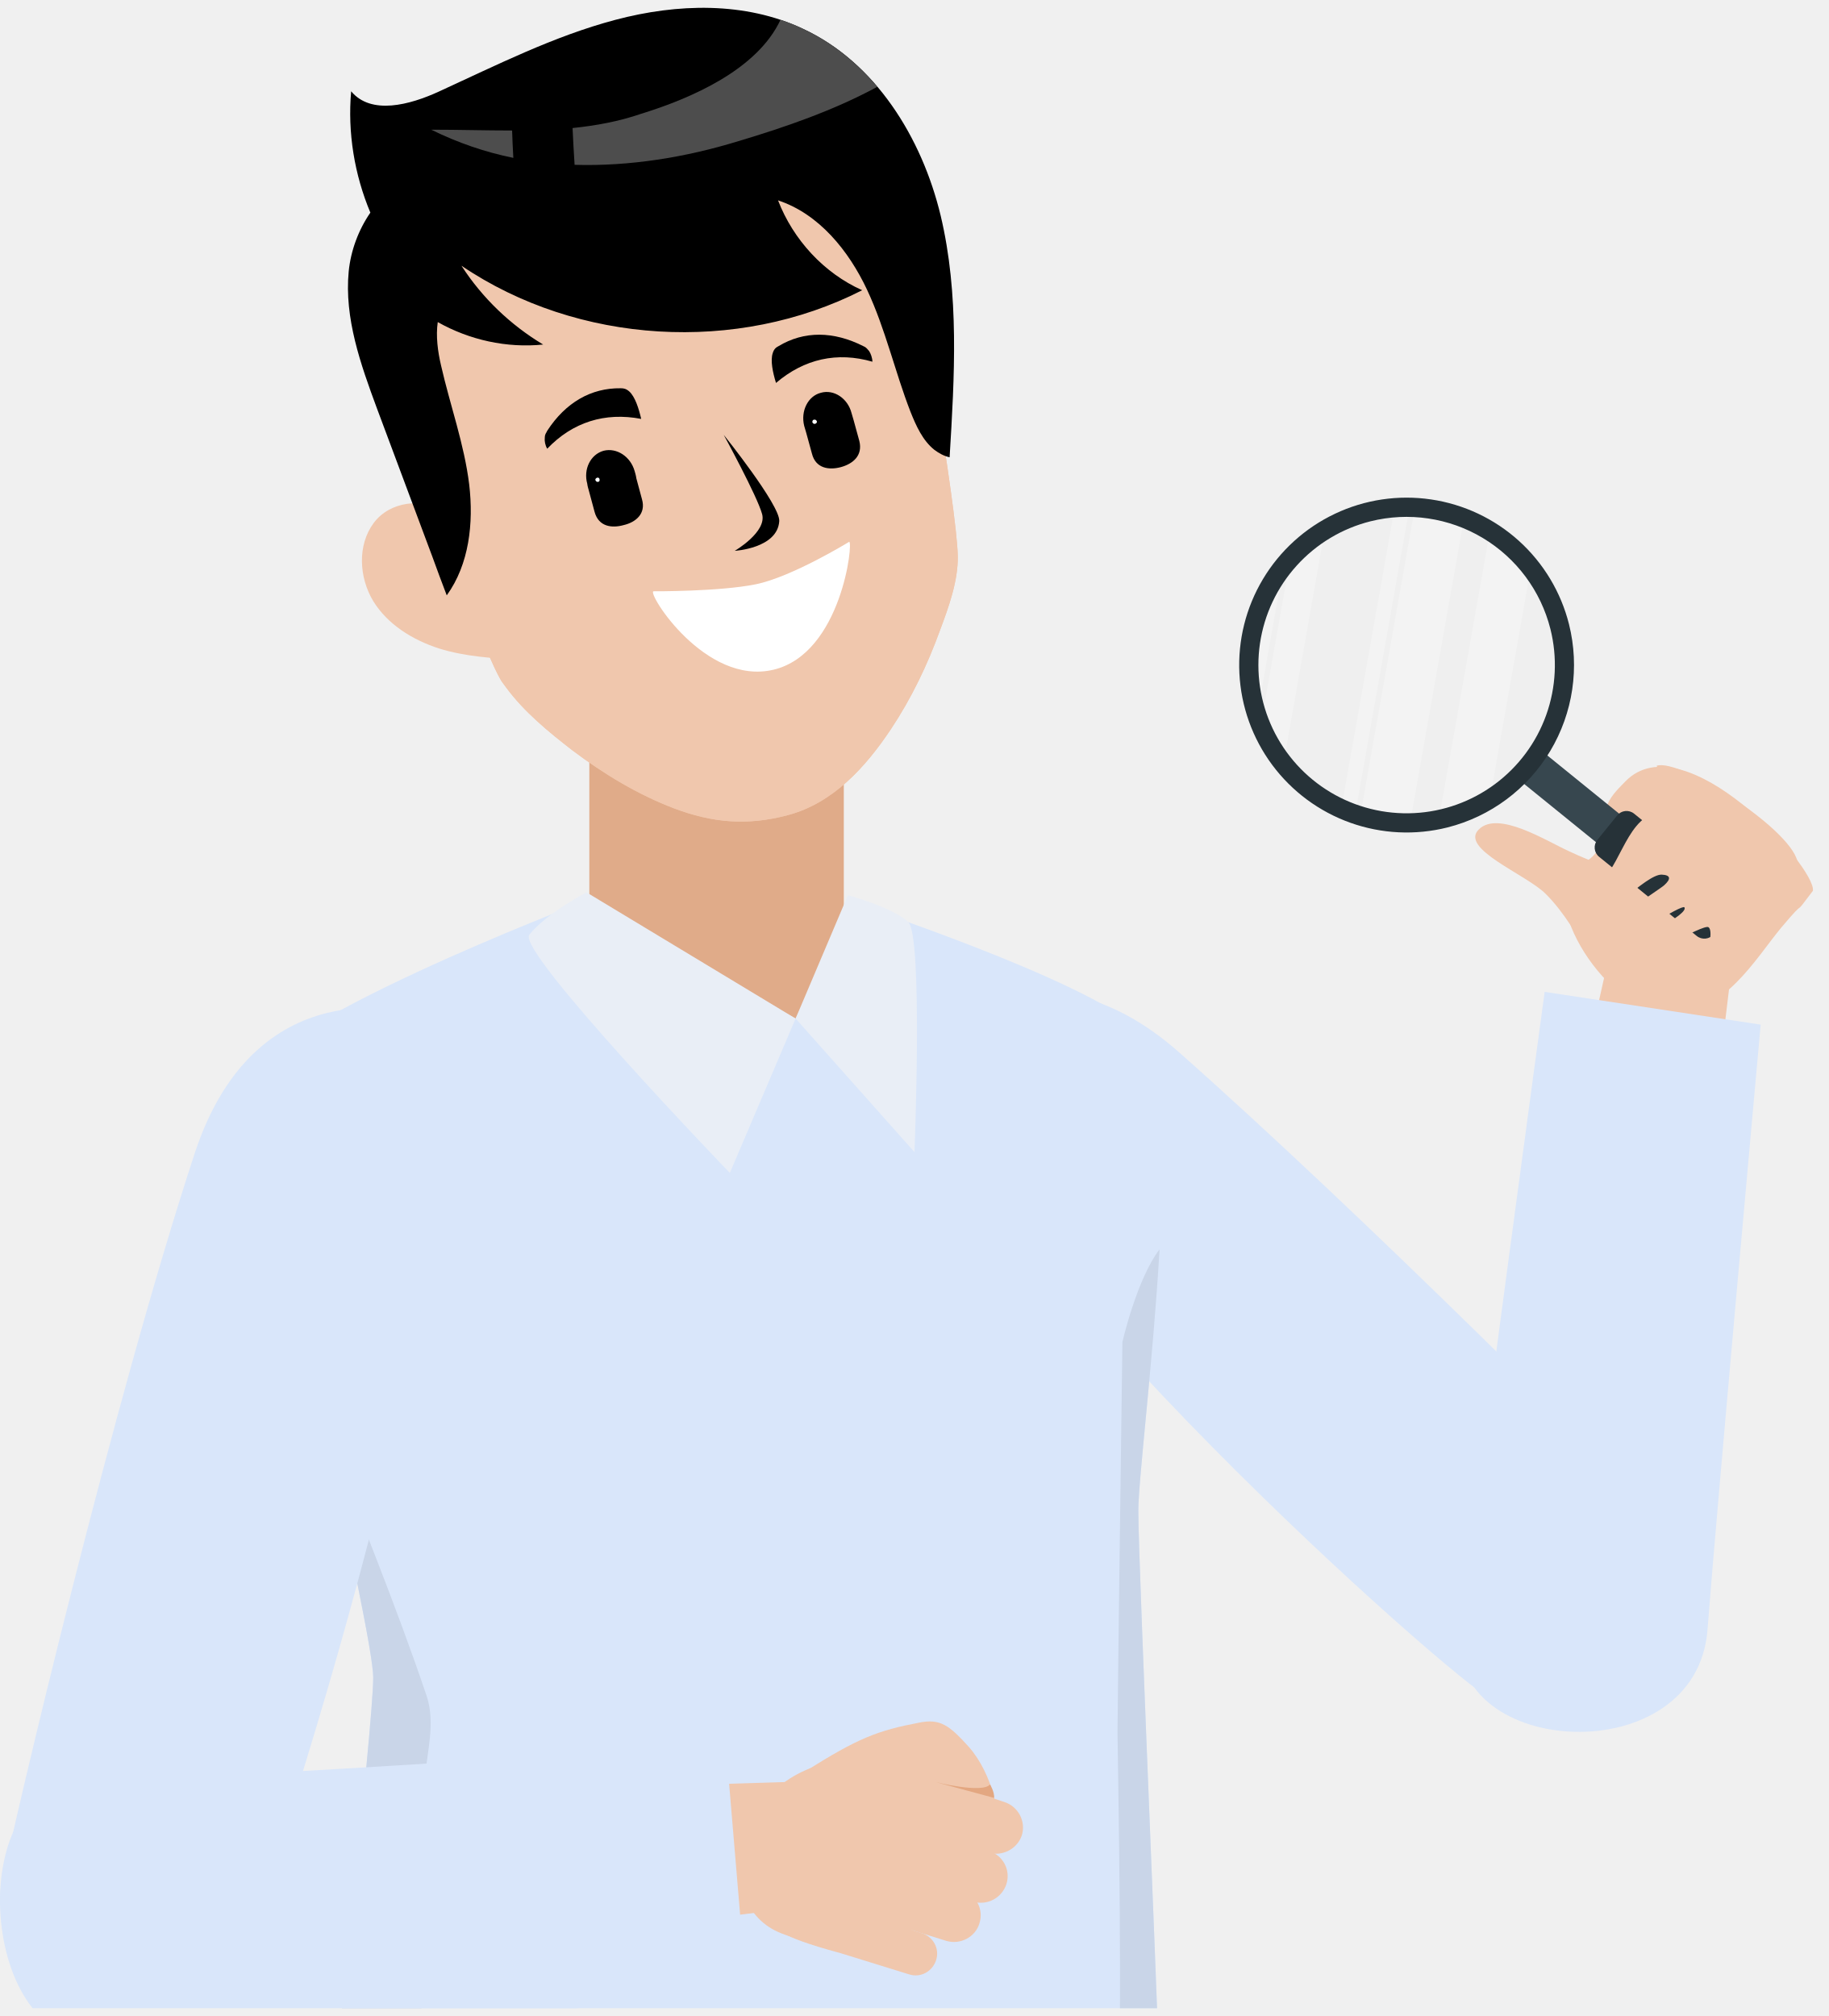
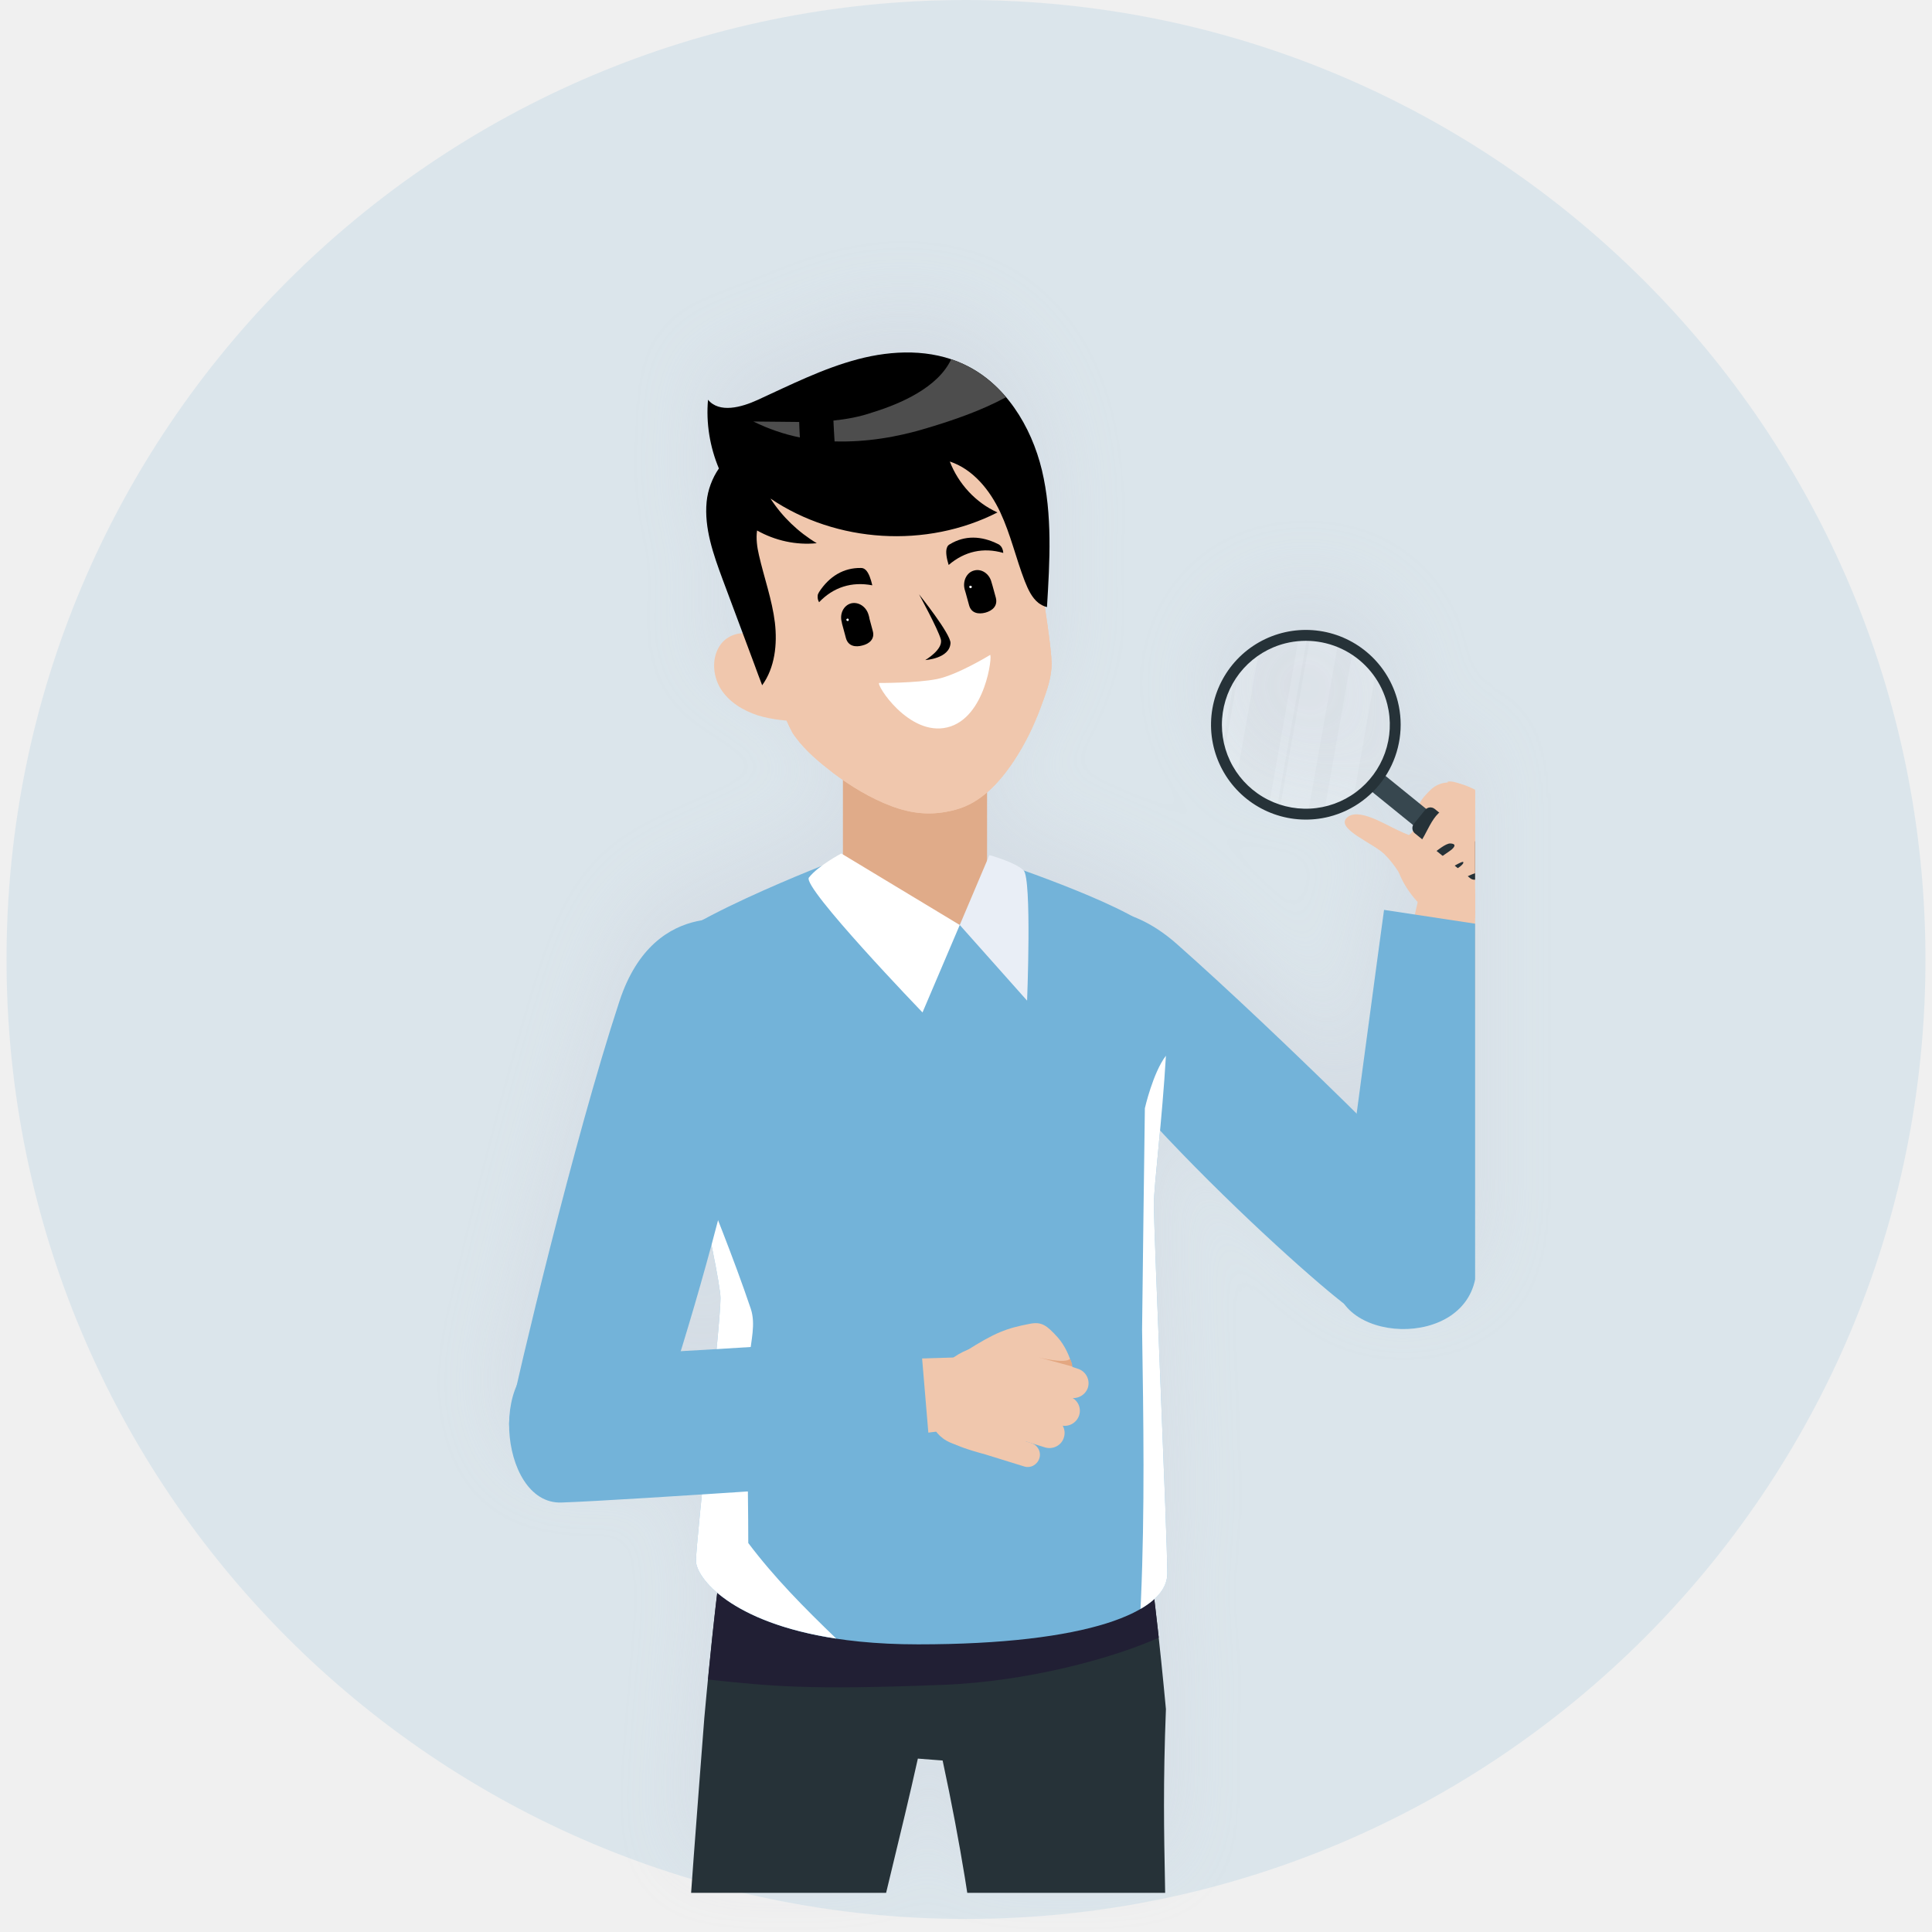
- <svg xmlns="http://www.w3.org/2000/svg" width="117" height="129" viewBox="0 0 117 129" fill="none">
-   <g clip-path="url(#clip0_155_16367)">
-     <path d="M59.245 66.194C59.245 66.194 66.407 59.372 75.424 67.318C86.951 77.512 104.254 94.763 106.737 97.69C109.22 100.643 101.248 113.111 94.661 108.223C89.016 104.068 57.964 75.839 59.245 66.194Z" fill="#D9E6FA" />
-     <path d="M110.878 61.269L109.254 74.699L100.17 73.6L103.076 60.615L110.878 61.269Z" fill="#F0C7AD" />
-     <path d="M101.113 60.222C101.113 60.222 100.118 58.39 98.888 57.185C97.657 55.955 93.364 54.306 94.621 53.075C95.851 51.845 98.888 53.782 100.38 54.463C101.846 55.17 104.778 56.217 105.171 56.374C105.563 56.531 102.16 61.296 101.113 60.222Z" fill="#F0C7AD" />
-     <path d="M100.903 55.301C100.903 55.301 102.867 55.248 102.762 51.714C103 51 103.423 50.591 104 50C107.791 46.119 116.209 55.482 116 57C114.5 59 115.851 57.133 113.993 59.332C112.317 61.348 110.328 64.908 106.82 64.908C102.971 64.908 98.128 57.552 100.903 55.301Z" fill="#F0C7AD" />
-     <path d="M98.54 47.962L97.059 49.788L103.771 55.229L105.251 53.403L98.54 47.962Z" fill="#37474F" />
-     <path d="M103.476 52.178L102.206 53.744C101.939 54.074 101.989 54.559 102.32 54.827L108.567 59.891C108.897 60.159 109.382 60.108 109.65 59.778L110.919 58.212C111.187 57.882 111.136 57.397 110.806 57.129L104.559 52.065C104.228 51.797 103.743 51.848 103.476 52.178Z" fill="#263238" />
-     <g opacity="0.2">
-       <path d="M95.979 35.187C97.436 36.369 98.51 37.957 99.066 39.749C99.621 41.542 99.632 43.459 99.098 45.257C98.564 47.056 97.508 48.656 96.065 49.855C94.621 51.054 92.855 51.798 90.988 51.993C89.122 52.188 87.24 51.825 85.58 50.95C83.92 50.075 82.556 48.728 81.662 47.078C80.768 45.429 80.382 43.551 80.555 41.683C80.728 39.814 81.451 38.039 82.633 36.581C83.418 35.613 84.385 34.809 85.481 34.215C86.576 33.621 87.778 33.249 89.017 33.12C90.256 32.99 91.509 33.106 92.704 33.461C93.898 33.816 95.011 34.402 95.979 35.187Z" fill="white" />
-       <path d="M97.805 37.156C99.228 39.214 99.781 41.749 99.344 44.213C98.908 46.676 97.517 48.867 95.475 50.311L97.805 37.156Z" fill="#EBEBEB" />
-       <path d="M89.127 33.11L85.933 51.128C84.468 50.432 83.205 49.373 82.266 48.05L84.619 34.748C85.956 33.825 87.509 33.261 89.127 33.11Z" fill="#EBEBEB" />
-       <path d="M95.219 34.629L92.178 51.792C91.572 51.933 90.954 52.015 90.332 52.037L93.57 33.762C94.148 33.994 94.7 34.285 95.219 34.629Z" fill="#EBEBEB" />
-       <path d="M90.425 33.08L87.144 51.604C87.034 51.57 86.924 51.533 86.817 51.495L90.081 33.071C90.195 33.071 90.31 33.072 90.425 33.08Z" fill="#EBEBEB" />
-       <path d="M82.343 36.959L80.886 45.178C80.806 44.906 80.74 44.628 80.687 44.349L81.871 37.662C82.016 37.424 82.173 37.19 82.343 36.959Z" fill="#EBEBEB" />
+ <svg xmlns="http://www.w3.org/2000/svg" width="148" height="148" viewBox="0 0 148 148" fill="none">
+   <path d="M74 147C114.593 147 147.5 114.093 147.5 73.5C147.5 32.907 114.593 0 74 0C33.407 0 0.5 32.907 0.5 73.5C0.5 114.093 33.407 147 74 147Z" fill="#1581BF" fill-opacity="0.09" />
+   <g filter="url(#filter0_d_48_32550)">
+     <mask id="mask0_48_32550" style="mask-type:alpha" maskUnits="userSpaceOnUse" x="0" y="0" width="148" height="147">
+       <path d="M74 147C114.593 147 147.5 114.093 147.5 73.5C147.5 32.907 114.593 0 74 0C33.407 0 0.5 32.907 0.5 73.5C0.5 114.093 33.407 147 74 147Z" fill="#E6F4F4" />
+     </mask>
+     <g mask="url(#mask0_48_32550)">
+ </g>
+     <g clip-path="url(#clip0_48_32550)">
+       <path d="M79.176 71.55C79.176 71.55 84.033 66.923 90.148 72.312C97.965 79.225 109.699 90.923 111.383 92.908C113.066 94.911 107.66 103.366 103.194 100.051C99.365 97.233 78.308 78.09 79.176 71.55Z" fill="#73B3D9" />
+       <path d="M114.19 68.21L113.09 77.317L106.929 76.572L108.9 67.766L114.19 68.21Z" fill="#F0C7AD" />
+       <path d="M107.569 67.5C107.569 67.5 106.894 66.257 106.06 65.441C105.225 64.606 102.314 63.488 103.166 62.653C104 61.819 106.06 63.133 107.072 63.594C108.066 64.074 110.054 64.784 110.32 64.89C110.587 64.997 108.279 68.228 107.569 67.5Z" fill="#F0C7AD" />
+       <path d="M107.426 64.162C107.426 64.162 108.758 64.127 108.687 61.73C108.848 61.246 109.135 60.968 109.526 60.568C112.097 57.936 117.806 64.285 117.664 65.315C116.647 66.671 117.563 65.405 116.303 66.896C115.167 68.263 113.817 70.678 111.439 70.678C108.829 70.678 105.545 65.689 107.426 64.162Z" fill="#F0C7AD" />
+       <path d="M105.824 59.185L104.82 60.424L109.371 64.114L110.375 62.875L105.824 59.185Z" fill="#37474F" />
+       <path d="M109.171 62.045L108.31 63.106C108.128 63.331 108.163 63.659 108.387 63.841L112.623 67.275C112.847 67.457 113.176 67.423 113.358 67.199L114.219 66.137C114.4 65.913 114.366 65.584 114.142 65.402L109.905 61.968C109.681 61.786 109.352 61.821 109.171 62.045Z" fill="#263238" />
+       <g opacity="0.2">
+         <path d="M104.087 50.523C105.075 51.324 105.804 52.401 106.18 53.617C106.557 54.832 106.564 56.132 106.202 57.352C105.84 58.572 105.124 59.657 104.145 60.47C103.166 61.283 101.968 61.787 100.703 61.919C99.437 62.051 98.161 61.806 97.035 61.212C95.909 60.619 94.985 59.705 94.378 58.587C93.772 57.468 93.511 56.195 93.628 54.928C93.745 53.66 94.235 52.457 95.037 51.468C95.569 50.812 96.225 50.267 96.968 49.864C97.711 49.461 98.526 49.208 99.366 49.121C100.206 49.033 101.056 49.111 101.866 49.352C102.676 49.593 103.431 49.99 104.087 50.523Z" fill="white" />
+         <path d="M105.325 51.858C106.29 53.253 106.665 54.973 106.369 56.643C106.073 58.314 105.13 59.8 103.745 60.779L105.325 51.858Z" fill="#EBEBEB" />
+         <path d="M99.44 49.114L97.275 61.333C96.281 60.861 95.425 60.142 94.787 59.246L96.383 50.225C97.29 49.599 98.343 49.217 99.44 49.114Z" fill="#EBEBEB" />
+         <path d="M103.572 50.144L101.51 61.783C101.099 61.879 100.68 61.934 100.258 61.949L102.453 49.556C102.845 49.714 103.22 49.911 103.572 50.144Z" fill="#EBEBEB" />
+         <path d="M100.321 49.094L98.096 61.656C98.021 61.632 97.947 61.607 97.874 61.582L100.087 49.087C100.164 49.088 100.243 49.089 100.321 49.094Z" fill="#EBEBEB" />
+         <path d="M94.84 51.724L93.852 57.298C93.798 57.113 93.753 56.925 93.717 56.736L94.52 52.201C94.619 52.04 94.725 51.881 94.84 51.724Z" fill="#EBEBEB" />
+       </g>
+       <path d="M101.807 62.566C100.413 62.916 98.947 62.846 97.594 62.363C96.24 61.88 95.06 61.007 94.203 59.854C93.346 58.7 92.85 57.319 92.778 55.883C92.707 54.448 93.062 53.024 93.8 51.791C94.537 50.558 95.624 49.571 96.922 48.955C98.221 48.34 99.673 48.123 101.094 48.333C102.516 48.542 103.843 49.169 104.909 50.133C105.975 51.097 106.73 52.355 107.081 53.749C107.548 55.617 107.255 57.595 106.267 59.248C105.278 60.901 103.674 62.094 101.807 62.566ZM98.466 49.282C97.232 49.592 96.118 50.262 95.264 51.205C94.411 52.148 93.856 53.324 93.671 54.582C93.486 55.841 93.677 57.126 94.222 58.276C94.767 59.425 95.641 60.387 96.733 61.04C97.825 61.693 99.085 62.008 100.356 61.944C101.627 61.881 102.85 61.442 103.871 60.683C104.892 59.925 105.665 58.88 106.093 57.682C106.52 56.484 106.583 55.186 106.273 53.952C105.855 52.298 104.799 50.878 103.335 50.002C101.871 49.127 100.12 48.868 98.466 49.282Z" fill="#263238" />
+       <path d="M115.398 71.122C115.398 71.122 113.498 92.052 113.09 97.378C112.611 103.609 101.764 102.917 102.367 97.52C102.882 92.762 106.024 69.701 106.024 69.701L115.398 71.122Z" fill="#73B3D9" />
+       <path d="M75.614 72.223H64.571V55.739H75.614V72.223Z" fill="#E0AB89" />
+       <path d="M61.575 55.296C60.388 55.225 59.182 55.154 58.048 54.8C56.896 54.427 55.815 53.754 55.194 52.743C54.574 51.715 54.503 50.315 55.212 49.358C55.921 48.401 57.339 48.259 58.367 48.844C58.863 49.145 62.32 55.331 61.575 55.296Z" fill="#F0C7AD" />
+       <path d="M63.56 31.314C63.738 31.243 65.51 30.782 65.705 30.729C71.466 29.488 77.12 29.01 78.68 38.173C78.68 38.173 80.523 48.667 80.559 50.794C80.576 51.857 80.169 52.992 79.796 53.984C79.247 55.508 78.538 56.98 77.652 58.309C76.553 59.958 75.135 61.517 73.185 62.031C71.395 62.51 69.888 62.35 68.275 61.748C66.68 61.145 65.191 60.241 63.826 59.213C62.798 58.415 61.735 57.547 60.955 56.483C60.866 56.359 60.76 56.235 60.689 56.093C59.661 54.25 56.027 44.218 56.027 44.218C52.801 35.515 57.924 33.104 63.56 31.314Z" fill="#F0C7AD" />
+       <path d="M63.56 31.314C63.738 31.243 65.51 30.782 65.705 30.729C71.466 29.488 77.12 29.01 78.68 38.173C78.68 38.173 80.523 48.667 80.559 50.794C80.576 51.857 80.169 52.992 79.796 53.984C79.247 55.508 78.538 56.98 77.652 58.309C76.553 59.958 75.135 61.517 73.185 62.031C71.395 62.51 69.888 62.35 68.275 61.748C66.68 61.145 65.191 60.241 63.826 59.213C62.798 58.415 61.735 57.547 60.955 56.483C60.866 56.359 60.76 56.235 60.689 56.093C59.661 54.25 56.027 44.218 56.027 44.218C52.801 35.515 57.924 33.104 63.56 31.314Z" fill="#F0C7AD" />
+       <path d="M70.402 45.529C70.402 45.529 72.848 48.578 72.813 49.269C72.742 50.457 70.881 50.563 70.881 50.563C70.881 50.563 72.281 49.748 72.069 48.968C71.856 48.188 70.402 45.529 70.402 45.529Z" fill="black" />
+       <path d="M75.844 50.173C75.844 50.173 73.362 51.698 71.785 52.017C70.19 52.336 67.354 52.318 67.354 52.318C67.07 52.389 69.605 56.43 72.565 55.721C75.525 55.012 76.039 50.12 75.844 50.173Z" fill="white" />
+       <path d="M76.535 41.718C76.511 41.707 76.488 41.695 76.464 41.683C75.17 41.027 73.894 41.01 72.778 41.683C72.671 41.736 72.582 41.807 72.529 41.984C72.423 42.303 72.529 42.817 72.671 43.278C73.894 42.233 75.33 41.913 76.854 42.357C76.854 42.197 76.783 42.002 76.712 41.896C76.641 41.807 76.588 41.754 76.535 41.718Z" fill="black" />
+       <path d="M62.71 45.423C62.721 45.399 62.733 45.376 62.745 45.352C63.543 44.129 64.642 43.491 65.936 43.509C66.06 43.509 66.166 43.526 66.308 43.651C66.556 43.881 66.716 44.377 66.822 44.838C65.244 44.537 63.844 44.98 62.745 46.132C62.656 45.99 62.621 45.795 62.639 45.653C62.639 45.547 62.674 45.476 62.71 45.423Z" fill="black" />
+       <path d="M73.894 45.139C73.735 44.501 74.054 43.846 74.621 43.704C75.188 43.544 75.791 43.952 75.95 44.59C75.968 44.643 76.021 44.838 76.039 44.891L76.287 45.795C76.447 46.433 76.003 46.788 75.489 46.93C74.958 47.071 74.391 46.983 74.231 46.345L73.983 45.441C73.965 45.388 73.912 45.193 73.894 45.139Z" fill="black" />
+       <path d="M74.249 44.98C74.266 45.033 74.32 45.069 74.373 45.051C74.426 45.033 74.462 44.98 74.444 44.944C74.426 44.891 74.373 44.856 74.32 44.873C74.266 44.873 74.249 44.927 74.249 44.98Z" fill="white" />
+       <path d="M64.482 47.656C64.305 47.018 64.624 46.38 65.191 46.221C65.758 46.079 66.361 46.469 66.538 47.107C66.556 47.16 66.609 47.355 66.609 47.408L66.857 48.33C67.034 48.95 66.591 49.322 66.06 49.447C65.546 49.588 64.978 49.517 64.801 48.879L64.553 47.958C64.535 47.904 64.482 47.71 64.482 47.656Z" fill="black" />
+       <path d="M64.837 47.497C64.854 47.55 64.907 47.585 64.961 47.568C64.996 47.568 65.032 47.514 65.014 47.461C65.014 47.408 64.961 47.373 64.907 47.39C64.854 47.408 64.819 47.461 64.837 47.497Z" fill="white" />
+       <path d="M57.764 50.829C57.965 51.385 58.172 51.94 58.385 52.495C59.36 51.148 59.555 49.358 59.36 47.692C59.147 45.937 58.527 44.235 58.137 42.516C57.995 41.913 57.906 41.24 57.995 40.637C59.377 41.417 60.99 41.772 62.568 41.612C61.15 40.761 59.927 39.592 59.023 38.191C64.075 41.612 70.987 42.02 76.411 39.255C74.745 38.51 73.416 37.057 72.76 35.355C74.532 35.94 75.826 37.535 76.624 39.237C77.421 40.939 77.829 42.782 78.503 44.519C78.751 45.139 79.034 45.778 79.548 46.185C79.743 46.327 79.956 46.451 80.204 46.504C80.417 42.995 80.63 39.432 79.814 36.011C78.999 32.626 76.978 29.364 73.841 27.911C71.324 26.723 68.382 26.812 65.705 27.521C63.029 28.23 60.547 29.488 58.03 30.64C56.789 31.208 55.106 31.668 54.237 30.623C54.078 32.413 54.379 34.239 55.07 35.887C54.556 36.631 54.219 37.535 54.131 38.439C53.936 40.46 54.645 42.463 55.354 44.377C56.157 46.528 56.961 48.678 57.764 50.829Z" fill="black" />
+       <path d="M61.221 32.324C60.051 32.324 58.881 32.289 57.711 32.289C58.863 32.856 60.051 33.264 61.274 33.512C61.25 33.11 61.233 32.714 61.221 32.324Z" fill="#4D4D4D" />
+       <path d="M73.841 27.911C73.522 27.757 73.197 27.627 72.866 27.521C71.856 29.683 69.002 30.924 66.822 31.598C65.847 31.934 64.854 32.112 63.844 32.218C63.868 32.75 63.897 33.281 63.933 33.813C66.308 33.884 68.736 33.494 71.04 32.785C73.061 32.182 75.17 31.456 77.067 30.428C76.163 29.364 75.1 28.496 73.841 27.911Z" fill="#4D4D4D" />
+       <path d="M89.315 130.928C88.872 142.254 89.616 146.101 89.155 157.409C88.854 161.628 89.652 169.462 89.155 171.66C88.429 174.727 77.687 176.464 76.801 169.409C75.49 156.044 74.993 147.838 72.21 134.863L68.275 134.562V118.361C68.275 118.361 86.957 115.915 87.613 117.599C88.251 119.283 89.315 130.928 89.315 130.928Z" fill="#263238" />
+       <path d="M53.954 131.602C53.085 142.893 51.047 168.629 51.791 172.227C52.429 175.311 63.614 181.249 64.021 169.338C64.624 155.92 67.673 146.615 70.331 134.633L73.557 132.258L74.904 117.9C74.904 117.9 56.116 116.447 55.566 118.166C54.999 119.868 53.954 131.602 53.954 131.602Z" fill="#263238" />
+       <path d="M72.228 129.067C78.804 128.819 85.398 126.976 88.766 125.451C88.411 122.172 87.95 118.485 87.613 117.599C87.17 116.482 78.769 117.174 73.185 117.776C68.541 117.475 56.01 116.766 55.567 118.166C55.177 119.318 54.592 125.061 54.237 128.659C59.076 129.173 61.841 129.475 72.228 129.067Z" fill="#211F34" />
+       <path d="M75.95 65.824C75.95 65.824 86.089 69.157 88.393 71.301C90.715 73.446 88.393 89.664 88.393 92.217C88.393 94.751 89.421 117.617 89.421 120.541C89.421 123.484 83.359 125.965 70.331 125.965C57.304 125.965 53.316 121.126 53.316 119.566C53.316 118.007 55.194 101.593 55.194 99.449C55.194 97.286 50.054 75.928 50.054 73.57C50.054 71.231 64.234 65.824 64.234 65.824L73.522 70.858L75.95 65.824Z" fill="#73B3D9" />
+       <path d="M57.321 118.202C57.321 113.398 57.126 108.701 57.428 103.898C57.516 102.728 57.906 101.452 57.516 100.264C56.151 96.223 54.556 92.376 53.032 88.424C54.166 93.67 55.194 98.474 55.194 99.449C55.194 101.593 53.315 118.007 53.315 119.567C53.315 120.843 55.974 124.299 64.057 125.522C61.593 123.147 59.324 120.86 57.321 118.202Z" fill="white" />
+       <path d="M89.315 80.873C88.322 82.167 87.702 84.897 87.702 84.897C87.702 84.897 87.489 100.867 87.489 101.842C87.595 108.79 87.702 115.649 87.4 122.598C87.389 122.822 87.377 123.041 87.365 123.253C88.748 122.456 89.421 121.534 89.421 120.541C89.421 117.617 88.393 94.752 88.393 92.217C88.393 90.87 89.031 85.747 89.315 80.873Z" fill="white" />
+       <path d="M57.304 70.699C57.304 70.699 50.196 68.341 47.449 76.707C43.921 87.431 39.614 105.688 39.065 108.471C38.125 113.15 48.104 115.153 49.363 111.892C51.047 107.549 61.221 76.388 57.304 70.699Z" fill="#73B3D9" />
+       <path d="M75.791 65.505C75.791 65.505 77.758 66.037 78.414 66.675C79.052 67.331 78.68 76.654 78.68 76.654L73.522 70.858L75.791 65.505Z" fill="#E9EEF6" />
+       <path d="M64.447 65.381C64.447 65.381 62.692 66.303 61.965 67.225C61.416 67.951 70.668 77.558 70.668 77.558L73.522 70.858L64.447 65.381Z" fill="white" />
+       <path d="M73.947 103.525C76.234 102.072 77.102 101.753 78.857 101.416C79.796 101.221 80.186 101.523 81.037 102.462C82.083 103.65 82.526 105.706 81.994 105.883C79.921 106.592 79.052 104.217 78.609 104.695C76.021 107.62 71.643 104.961 73.947 103.525Z" fill="#F0C7AD" />
+       <path d="M76.96 103.029C78.325 103.135 78.396 104.536 81.232 109.499C81.339 109.694 75.153 111.874 72.511 110.367C69.587 108.701 71.218 102.551 76.96 103.029Z" fill="#F0C7AD" />
+       <path d="M77.599 108.045L81.232 109.18C81.835 109.357 82.473 109.02 82.668 108.418C82.863 107.815 82.526 107.177 81.923 106.982L78.272 105.847C77.669 105.67 77.031 106.007 76.836 106.61C76.659 107.212 76.996 107.85 77.599 108.045Z" fill="#F0C7AD" />
+       <path d="M78.254 105.918L81.888 107.053C82.491 107.23 83.147 106.893 83.341 106.291C83.519 105.688 83.182 105.05 82.579 104.855L77.35 103.118C76.748 102.923 77.687 103.88 77.51 104.483C77.315 105.085 77.652 105.723 78.254 105.918Z" fill="#F0C7AD" />
+       <path d="M76.429 109.747L80.062 110.881C80.665 111.059 81.321 110.722 81.498 110.119C81.693 109.516 81.356 108.878 80.754 108.683L77.12 107.549C76.517 107.372 75.862 107.709 75.684 108.311C75.489 108.914 75.826 109.552 76.429 109.747Z" fill="#F0C7AD" />
+       <path d="M75.472 111.413L78.449 112.335C78.946 112.494 79.46 112.211 79.619 111.714C79.779 111.218 79.495 110.704 78.999 110.545L76.039 109.623C75.543 109.463 72.866 109.8 72.724 110.296C72.724 110.296 72.565 110.633 75.472 111.413Z" fill="#F0C7AD" />
+       <path d="M82.136 104.678L79.584 103.986C79.584 103.986 81.622 104.5 81.959 104.093C81.959 104.093 82.154 104.412 82.136 104.678Z" fill="#E3A781" />
+       <path d="M76.588 103.88L67.371 104.163L66.432 110.314L75.436 109.215L76.588 103.88Z" fill="#F0C7AD" />
+       <path d="M70.491 102.32C70.491 102.32 48.211 103.915 42.769 103.898C37.328 103.88 38.108 115.259 43 115.1C47.892 114.94 71.413 113.292 71.413 113.292L70.491 102.32Z" fill="#73B3D9" />
+       <path d="M110.883 59.89C110.883 59.89 111.561 61.246 110.883 61.924C109.458 62.228 109.213 64.806 108.17 64.976C107.322 65.109 106.988 66.617 107.831 66.671C108.534 66.708 110.401 64.596 111.1 64.613C111.502 64.63 111.51 64.804 111.211 65.073C111.018 65.255 108.289 66.985 108.085 67.543C107.925 67.965 108.507 68.197 109.033 67.82C109.557 67.434 111.985 65.891 112.087 66.032C112.181 66.175 111.754 66.507 110.915 66.959C110.087 67.419 109.034 67.965 108.779 68.379C108.535 68.802 108.949 68.939 109.499 68.692C109.944 68.501 112.907 66.724 113.136 66.897C113.478 67.156 112.674 69.424 112.602 70.001C112.54 70.442 112.822 70.487 113.159 69.68C113.576 68.677 113.936 67.719 114.439 66.861C114.903 66.085 117.304 65.331 116.986 64.019C116.637 62.581 111.9 59.551 110.883 59.89Z" fill="#F0C7AD" />
    </g>
-     <path d="M92.617 52.946C90.562 53.463 88.4 53.359 86.404 52.647C84.408 51.935 82.668 50.648 81.404 48.947C80.14 47.246 79.409 45.209 79.303 43.092C79.197 40.976 79.721 38.876 80.809 37.057C81.897 35.239 83.499 33.783 85.414 32.876C87.329 31.968 89.469 31.648 91.566 31.958C93.662 32.267 95.62 33.19 97.191 34.612C98.762 36.034 99.877 37.889 100.393 39.944C101.083 42.7 100.651 45.616 99.193 48.053C97.735 50.491 95.37 52.25 92.617 52.946ZM87.689 33.358C85.87 33.815 84.227 34.802 82.969 36.193C81.71 37.585 80.893 39.318 80.619 41.174C80.346 43.03 80.629 44.925 81.432 46.62C82.236 48.315 83.524 49.734 85.134 50.697C86.744 51.66 88.604 52.124 90.477 52.03C92.351 51.936 94.155 51.289 95.66 50.17C97.166 49.051 98.306 47.511 98.937 45.744C99.567 43.977 99.66 42.063 99.202 40.244C98.586 37.806 97.028 35.711 94.87 34.42C92.712 33.129 90.129 32.747 87.689 33.358Z" fill="#263238" />
-     <path d="M112.658 65.563C112.658 65.563 109.857 96.427 109.255 104.281C108.548 113.47 92.553 112.449 93.443 104.49C94.202 97.475 98.836 63.468 98.836 63.468L112.658 65.563Z" fill="#D9E6FA" />
-     <path d="M53.991 67.187H37.708V42.879H53.991V67.187Z" fill="#E0AB89" />
-     <path d="M33.29 42.226C31.539 42.121 29.762 42.017 28.089 41.494C26.39 40.945 24.795 39.952 23.881 38.462C22.966 36.946 22.861 34.881 23.907 33.47C24.952 32.058 27.043 31.849 28.559 32.712C29.291 33.156 34.388 42.278 33.29 42.226Z" fill="#F0C7AD" />
-     <path d="M36.218 6.861C36.479 6.757 39.093 6.077 39.38 5.999C47.875 4.169 56.213 3.464 58.513 16.977C58.513 16.977 61.231 32.45 61.283 35.587C61.31 37.155 60.709 38.828 60.16 40.291C59.349 42.539 58.304 44.709 56.997 46.669C55.376 49.1 53.285 51.4 50.41 52.158C47.77 52.864 45.549 52.629 43.17 51.74C40.818 50.851 38.622 49.518 36.61 48.002C35.094 46.826 33.525 45.545 32.375 43.977C32.245 43.794 32.088 43.611 31.983 43.402C30.467 40.684 25.109 25.89 25.109 25.89C20.352 13.056 27.906 9.501 36.218 6.861Z" fill="#F0C7AD" />
-     <path d="M36.218 6.861C36.479 6.757 39.093 6.077 39.38 5.999C47.875 4.169 56.213 3.464 58.513 16.977C58.513 16.977 61.231 32.45 61.283 35.587C61.31 37.155 60.709 38.828 60.16 40.291C59.349 42.539 58.304 44.709 56.997 46.669C55.376 49.1 53.285 51.4 50.41 52.158C47.77 52.864 45.549 52.629 43.17 51.74C40.818 50.851 38.622 49.518 36.61 48.002C35.094 46.826 33.525 45.545 32.375 43.977C32.245 43.794 32.088 43.611 31.983 43.402C30.467 40.684 25.109 25.89 25.109 25.89C20.352 13.056 27.906 9.501 36.218 6.861Z" fill="#F0C7AD" />
-     <path d="M46.307 27.824C46.307 27.824 49.914 32.319 49.861 33.339C49.757 35.09 47.012 35.247 47.012 35.247C47.012 35.247 49.077 34.045 48.764 32.895C48.45 31.744 46.307 27.824 46.307 27.824Z" fill="black" />
-     <path d="M54.331 34.672C54.331 34.672 50.672 36.92 48.346 37.39C45.993 37.861 41.811 37.835 41.811 37.835C41.393 37.939 45.13 43.898 49.495 42.853C53.861 41.807 54.618 34.593 54.331 34.672Z" fill="white" />
-     <path d="M55.35 22.204C55.316 22.187 55.281 22.169 55.246 22.152C53.338 21.185 51.456 21.159 49.809 22.152C49.653 22.23 49.522 22.335 49.443 22.596C49.286 23.067 49.443 23.825 49.653 24.504C51.456 22.962 53.573 22.492 55.821 23.145C55.821 22.91 55.716 22.622 55.612 22.466C55.507 22.335 55.429 22.256 55.35 22.204Z" fill="black" />
-     <path d="M34.963 27.667C34.98 27.632 34.998 27.597 35.015 27.562C36.191 25.759 37.812 24.818 39.72 24.844C39.903 24.844 40.06 24.87 40.269 25.053C40.635 25.393 40.87 26.125 41.027 26.805C38.701 26.36 36.636 27.014 35.015 28.712C34.885 28.503 34.832 28.216 34.858 28.007C34.858 27.85 34.911 27.745 34.963 27.667Z" fill="black" />
-     <path d="M51.456 27.249C51.221 26.308 51.691 25.341 52.527 25.132C53.364 24.896 54.252 25.498 54.488 26.439C54.514 26.517 54.592 26.805 54.618 26.883L54.984 28.216C55.22 29.157 54.566 29.68 53.808 29.889C53.024 30.098 52.188 29.967 51.952 29.026L51.586 27.693C51.56 27.615 51.482 27.327 51.456 27.249Z" fill="black" />
-     <path d="M51.978 27.014C52.005 27.092 52.083 27.144 52.161 27.118C52.24 27.092 52.292 27.014 52.266 26.961C52.24 26.883 52.161 26.831 52.083 26.857C52.005 26.857 51.978 26.935 51.978 27.014Z" fill="white" />
-     <path d="M37.577 30.96C37.315 30.019 37.786 29.078 38.622 28.843C39.459 28.634 40.347 29.209 40.609 30.15C40.635 30.229 40.713 30.516 40.713 30.594L41.079 31.954C41.34 32.868 40.687 33.417 39.903 33.6C39.145 33.809 38.309 33.705 38.047 32.764L37.681 31.405C37.655 31.326 37.577 31.039 37.577 30.96Z" fill="black" />
-     <path d="M38.099 30.725C38.126 30.803 38.204 30.856 38.282 30.83C38.335 30.83 38.387 30.751 38.361 30.673C38.361 30.594 38.282 30.542 38.204 30.568C38.125 30.594 38.073 30.673 38.099 30.725Z" fill="white" />
-     <path d="M27.671 35.639C27.967 36.458 28.272 37.277 28.585 38.096C30.023 36.109 30.31 33.47 30.023 31.013C29.709 28.425 28.794 25.916 28.219 23.38C28.01 22.492 27.88 21.498 28.01 20.61C30.049 21.76 32.428 22.283 34.754 22.047C32.663 20.793 30.859 19.068 29.526 17.003C36.975 22.047 47.169 22.649 55.167 18.571C52.71 17.473 50.75 15.33 49.783 12.821C52.397 13.683 54.305 16.036 55.481 18.545C56.657 21.054 57.258 23.773 58.252 26.334C58.617 27.249 59.036 28.19 59.794 28.791C60.081 29 60.395 29.183 60.761 29.261C61.075 24.086 61.388 18.832 60.186 13.788C58.983 8.796 56.004 3.986 51.377 1.843C47.666 0.092 43.327 0.222 39.38 1.268C35.433 2.313 31.774 4.169 28.062 5.868C26.233 6.705 23.75 7.384 22.469 5.842C22.234 8.482 22.678 11.174 23.698 13.605C22.94 14.703 22.443 16.036 22.312 17.369C22.025 20.349 23.07 23.302 24.116 26.125C25.301 29.296 26.486 32.468 27.671 35.639Z" fill="black" />
-     <path d="M32.767 8.351C31.042 8.351 29.317 8.299 27.592 8.299C29.291 9.135 31.042 9.737 32.846 10.102C32.811 9.51 32.785 8.926 32.767 8.351Z" fill="#4D4D4D" />
-     <path d="M51.377 1.843C50.907 1.616 50.428 1.425 49.94 1.268C48.45 4.457 44.242 6.286 41.027 7.28C39.589 7.776 38.126 8.038 36.636 8.194C36.671 8.979 36.714 9.763 36.766 10.547C40.269 10.651 43.85 10.076 47.248 9.031C50.227 8.142 53.338 7.071 56.135 5.555C54.801 3.986 53.233 2.706 51.377 1.843Z" fill="#4D4D4D" />
-     <path d="M54.488 57.752C54.488 57.752 69.438 62.665 72.836 65.828C76.26 68.991 72.836 92.907 72.836 96.671C72.836 100.408 74.352 134.126 74.352 138.439C74.352 142.777 65.413 146.437 46.202 146.437C26.991 146.437 21.11 139.301 21.11 137.001C21.11 134.701 23.88 110.497 23.88 107.335C23.88 104.146 16.3 72.65 16.3 69.174C16.3 65.724 37.211 57.752 37.211 57.752L50.907 65.175L54.488 57.752Z" fill="#D9E6FA" />
-     <path d="M27.017 134.988C27.017 127.905 26.73 120.979 27.174 113.895C27.305 112.17 27.88 110.288 27.305 108.537C25.292 102.578 22.939 96.906 20.692 91.077C22.364 98.814 23.88 105.897 23.88 107.335C23.88 110.497 21.11 134.701 21.11 137.001C21.11 138.883 25.03 143.98 36.949 145.783C33.316 142.281 29.971 138.909 27.017 134.988Z" fill="#C9D5E8" />
-     <path d="M74.195 79.942C72.732 81.85 71.817 85.876 71.817 85.876C71.817 85.876 71.503 109.426 71.503 110.863C71.66 121.109 71.817 131.225 71.373 141.471C71.355 141.802 71.338 142.124 71.32 142.438C73.359 141.261 74.352 139.902 74.352 138.439C74.352 134.126 72.836 100.408 72.836 96.671C72.836 94.684 73.777 87.13 74.195 79.942Z" fill="#C9D5E8" />
-     <path d="M26.991 64.939C26.991 64.939 16.51 61.463 12.458 73.8C7.257 89.613 0.906 116.535 0.095 120.639C-1.29 127.539 13.425 130.493 15.281 125.683C17.764 119.28 32.767 73.33 26.991 64.939Z" fill="#D9E6FA" />
-     <path d="M54.253 57.281C54.253 57.281 57.154 58.065 58.121 59.006C59.062 59.973 58.513 73.722 58.513 73.722L50.907 65.175L54.253 57.281Z" fill="#E9EEF6" />
-     <path d="M37.525 57.098C37.525 57.098 34.937 58.457 33.865 59.816C33.055 60.888 46.699 75.055 46.699 75.055L50.907 65.175L37.525 57.098Z" fill="#E9EEF6" />
-     <path d="M51.534 113.346C54.906 111.203 56.187 110.733 58.774 110.236C60.16 109.948 60.735 110.393 61.989 111.778C63.532 113.529 64.185 116.561 63.401 116.823C60.343 117.868 59.062 114.366 58.408 115.071C54.592 119.384 48.136 115.464 51.534 113.346Z" fill="#F0C7AD" />
-     <path d="M55.978 112.615C57.99 112.771 58.095 114.836 62.277 122.155C62.434 122.442 53.312 125.657 49.417 123.436C45.104 120.979 47.509 111.909 55.978 112.615Z" fill="#F0C7AD" />
-     <path d="M56.919 120.011L62.277 121.684C63.166 121.946 64.106 121.449 64.394 120.56C64.681 119.672 64.185 118.731 63.296 118.443L57.912 116.77C57.023 116.509 56.082 117.006 55.795 117.894C55.533 118.783 56.03 119.724 56.919 120.011Z" fill="#F0C7AD" />
-     <path d="M57.886 116.875L63.244 118.548C64.133 118.809 65.1 118.313 65.387 117.424C65.649 116.535 65.152 115.594 64.263 115.307L56.553 112.745C55.664 112.458 57.05 113.869 56.788 114.758C56.501 115.646 56.997 116.587 57.886 116.875Z" fill="#F0C7AD" />
-     <path d="M55.194 122.521L60.552 124.194C61.441 124.455 62.408 123.958 62.669 123.07C62.956 122.181 62.46 121.24 61.571 120.952L56.213 119.28C55.324 119.018 54.357 119.515 54.096 120.404C53.808 121.292 54.305 122.233 55.194 122.521Z" fill="#F0C7AD" />
-     <path d="M53.782 124.978L58.173 126.337C58.905 126.572 59.663 126.154 59.898 125.422C60.134 124.69 59.715 123.932 58.983 123.697L54.619 122.338C53.887 122.102 49.94 122.599 49.731 123.331C49.731 123.331 49.496 123.828 53.782 124.978Z" fill="#F0C7AD" />
-     <path d="M63.61 115.045L59.846 114.026C59.846 114.026 62.852 114.784 63.348 114.183C63.348 114.183 63.636 114.653 63.61 115.045Z" fill="#E3A781" />
-     <path d="M55.429 113.869L41.837 114.287L40.452 123.357L53.73 121.737L55.429 113.869Z" fill="#F0C7AD" />
-     <path d="M46.437 111.569C46.437 111.569 13.582 113.921 5.558 113.895C-2.466 113.869 -1.316 130.65 5.898 130.414C13.112 130.179 47.797 127.748 47.797 127.748L46.437 111.569Z" fill="#D9E6FA" />
-     <path d="M106 49C106 49 107 51 106 52C103.899 52.449 103.537 56.249 102 56.5C100.749 56.697 100.257 58.92 101.5 59C102.537 59.054 105.29 55.941 106.32 55.966C106.913 55.99 106.925 56.247 106.485 56.644C106.2 56.912 102.175 59.463 101.875 60.285C101.639 60.908 102.496 61.25 103.273 60.695C104.046 60.125 107.626 57.849 107.777 58.058C107.915 58.269 107.285 58.758 106.048 59.425C104.827 60.103 103.275 60.908 102.898 61.519C102.538 62.142 103.149 62.345 103.959 61.98C104.615 61.699 108.986 59.079 109.322 59.333C109.827 59.715 108.641 63.06 108.536 63.911C108.444 64.56 108.859 64.627 109.357 63.437C109.972 61.957 110.503 60.545 111.244 59.279C111.928 58.135 115.47 57.024 115 55.09C114.485 52.968 107.5 48.5 106 49Z" fill="#F0C7AD" />
  </g>
  <defs>
-     <clipPath id="clip0_155_16367">
-       <rect width="116.777" height="128" fill="white" transform="translate(0 0.5)" />
+     <filter id="filter0_d_48_32550" x="33" y="18" width="86" height="130" filterUnits="userSpaceOnUse" color-interpolation-filters="sRGB">
+       <feFlood flood-opacity="0" result="BackgroundImageFix" />
+       <feColorMatrix in="SourceAlpha" type="matrix" values="0 0 0 0 0 0 0 0 0 0 0 0 0 0 0 0 0 0 127 0" result="hardAlpha" />
+       <feOffset dy="-3" />
+       <feGaussianBlur stdDeviation="3" />
+       <feColorMatrix type="matrix" values="0 0 0 0 0.788 0 0 0 0 0.804 0 0 0 0 0.851 0 0 0 0.349 0" />
+       <feBlend mode="normal" in2="BackgroundImageFix" result="effect1_dropShadow_48_32550" />
+       <feBlend mode="normal" in="SourceGraphic" in2="effect1_dropShadow_48_32550" result="shape" />
+     </filter>
+     <clipPath id="clip0_48_32550">
+       <rect width="74" height="118" fill="white" transform="translate(39 27)" />
    </clipPath>
  </defs>
</svg>
